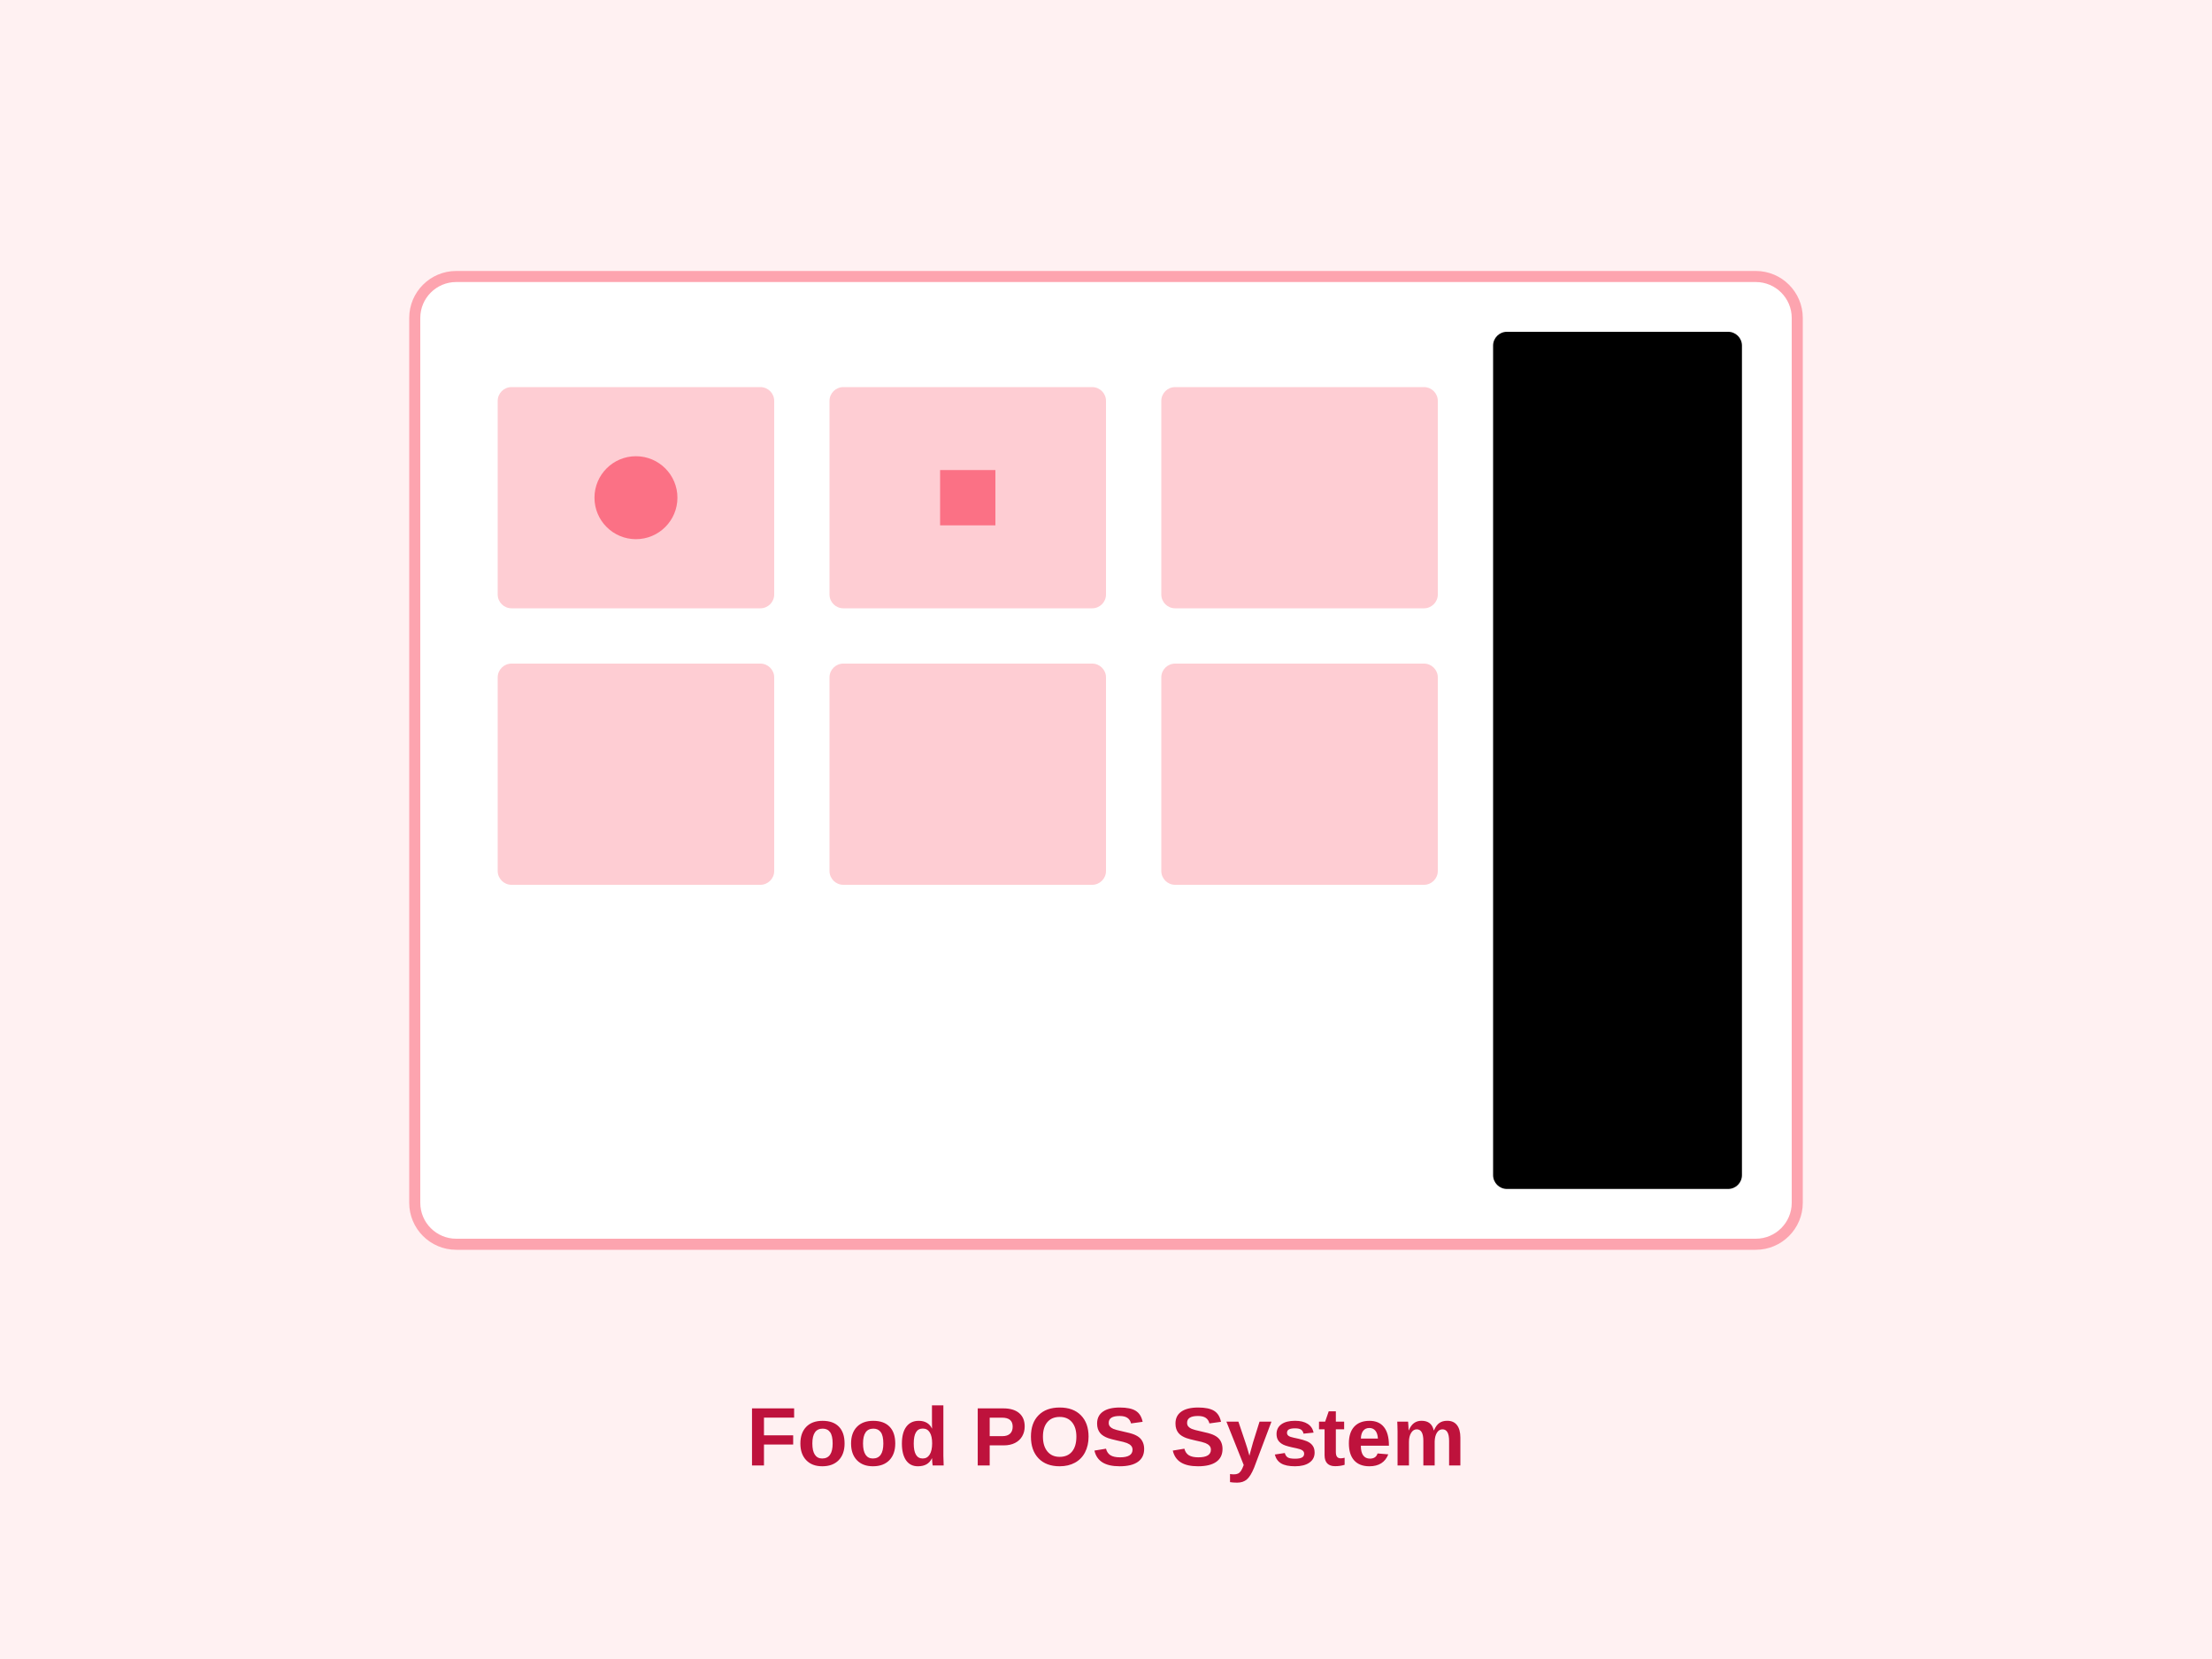
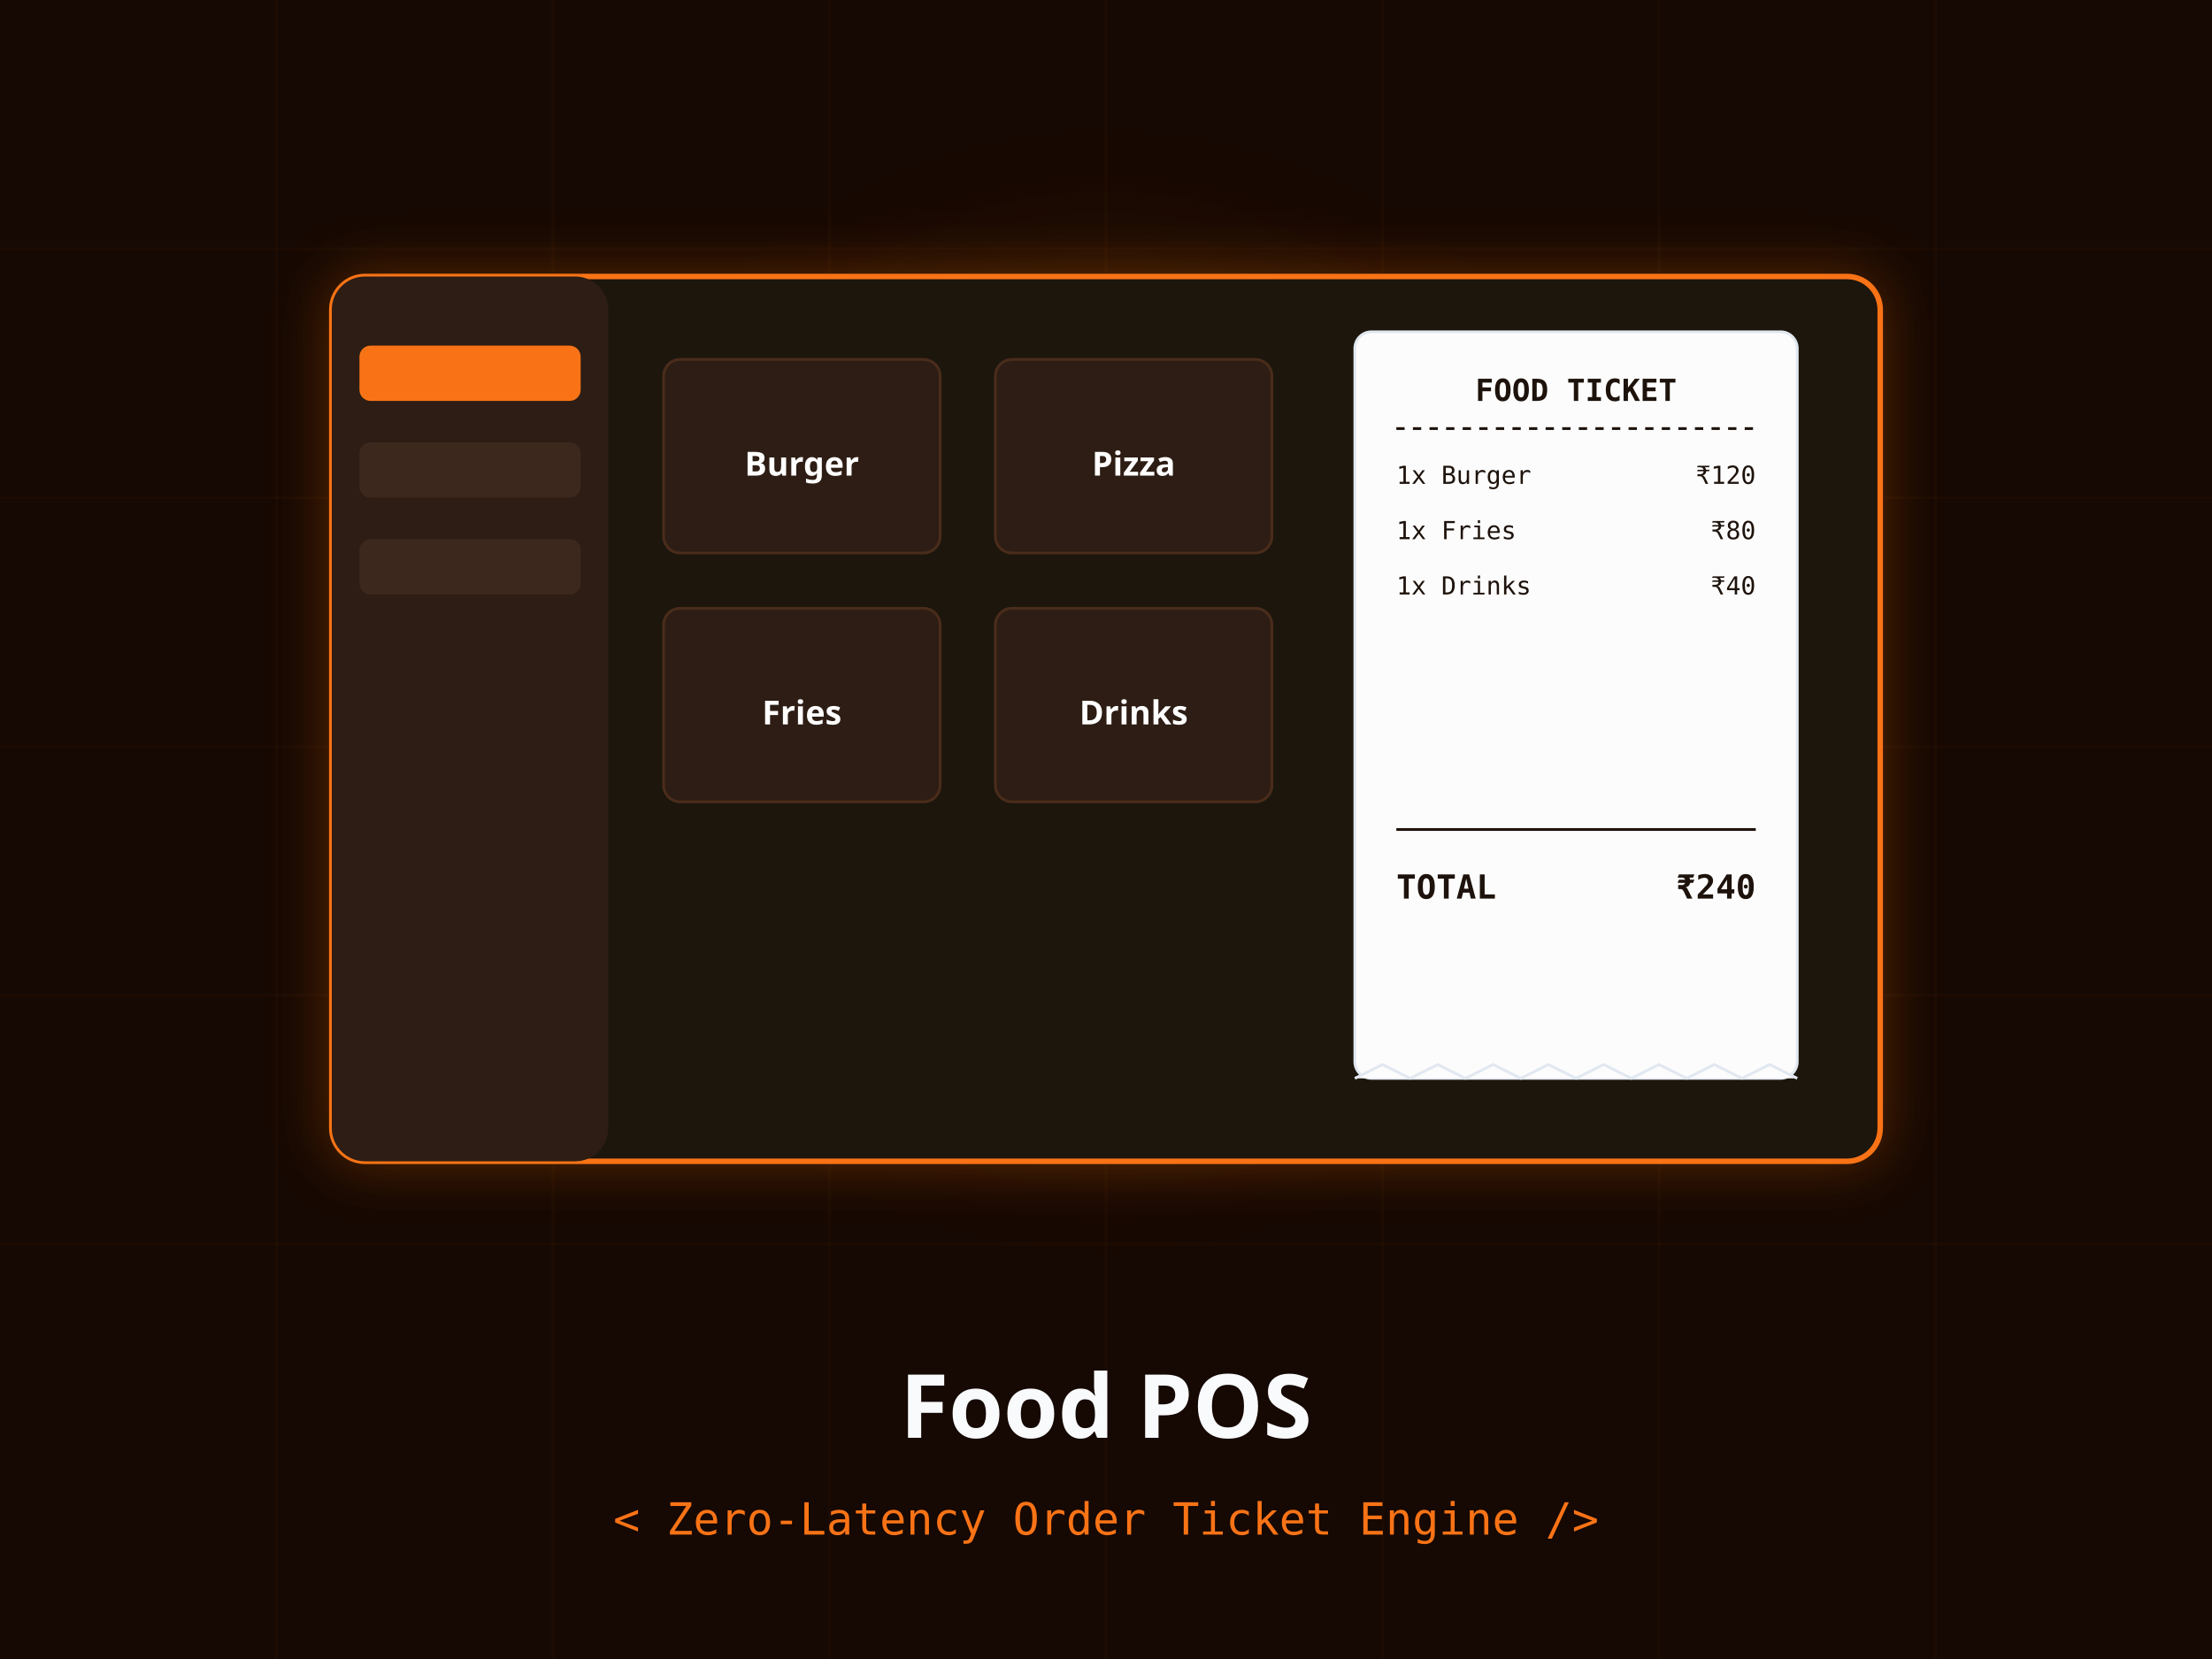
<svg xmlns="http://www.w3.org/2000/svg" width="800" height="600">
-   <rect width="100%" height="100%" fill="#fff1f2" />
-   <rect x="150" y="100" width="500" height="350" rx="15" fill="white" stroke="#fda4af" stroke-width="4" />
-   <rect x="180" y="140" width="100" height="80" rx="5" fill="#fecdd3" />
-   <rect x="300" y="140" width="100" height="80" rx="5" fill="#fecdd3" />
-   <rect x="420" y="140" width="100" height="80" rx="5" fill="#fecdd3" />
-   <rect x="180" y="240" width="100" height="80" rx="5" fill="#fecdd3" />
-   <rect x="300" y="240" width="100" height="80" rx="5" fill="#fecdd3" />
-   <rect x="420" y="240" width="100" height="80" rx="5" fill="#fecdd3" />
-   <rect x="540" y="120" width="90" height="310" rx="5" fill="#fffbeab" />
-   <circle cx="230" cy="180" r="15" fill="#fb7185" />
-   <rect x="340" y="170" width="20" height="20" fill="#fb7185" />
-   <text x="400" y="530" font-family="Arial, sans-serif" font-size="30" font-weight="bold" fill="#be123c" text-anchor="middle">Food POS System</text>
+   <rect width="100%" height="100%" fill="#160802" />
+   <path d="M 0,90 L 800,90 M 0,180 L 800,180 M 0,270 L 800,270 M 0,360 L 800,360 M 0,450 L 800,450" stroke="#f97316" stroke-opacity="0.03" stroke-width="1" />
+   <path d="M 100,0 L 100,600 M 200,0 L 200,600 M 300,0 L 300,600 M 400,0 L 400,600 M 500,0 L 500,600 M 600,0 L 600,600 M 700,0 L 700,600" stroke="#f97316" stroke-opacity="0.03" stroke-width="1" />
+   <circle cx="400" cy="250" r="160" fill="#f97316" fill-opacity="0.08" filter="blur(25px)" />
+   <rect x="120" y="100" width="560" height="320" rx="12" fill="#1e130c" stroke="#f97316" stroke-width="2" filter="drop-shadow(0 0 10px rgba(249, 115, 22, 0.3))" />
+   <rect x="120" y="100" width="100" height="320" rx="12" fill="#2d1d14" />
+   <rect x="130" y="125" width="80" height="20" rx="4" fill="#f97316" />
+   <rect x="130" y="160" width="80" height="20" rx="4" fill="#3d281d" />
+   <rect x="130" y="195" width="80" height="20" rx="4" fill="#3d281d" />
+   <rect x="240" y="130" width="100" height="70" rx="6" fill="#2d1d14" stroke="#4a2c1b" stroke-width="1" />
+   <text x="290" y="172" font-family="sans-serif" font-weight="bold" font-size="12" fill="#ffffff" text-anchor="middle">Burger</text>
+   <rect x="360" y="130" width="100" height="70" rx="6" fill="#2d1d14" stroke="#4a2c1b" stroke-width="1" />
+   <text x="410" y="172" font-family="sans-serif" font-weight="bold" font-size="12" fill="#ffffff" text-anchor="middle">Pizza</text>
+   <rect x="240" y="220" width="100" height="70" rx="6" fill="#2d1d14" stroke="#4a2c1b" stroke-width="1" />
+   <text x="290" y="262" font-family="sans-serif" font-weight="bold" font-size="12" fill="#ffffff" text-anchor="middle">Fries</text>
+   <rect x="360" y="220" width="100" height="70" rx="6" fill="#2d1d14" stroke="#4a2c1b" stroke-width="1" />
+   <text x="410" y="262" font-family="sans-serif" font-weight="bold" font-size="12" fill="#ffffff" text-anchor="middle">Drinks</text>
+   <g transform="translate(490, 120)">
+     <rect x="0" y="0" width="160" height="270" rx="6" fill="#fcfcfc" stroke="#e2e8f0" stroke-width="1" />
+     <path d="M 0,270 L 10,265 L 20,270 L 30,265 L 40,270 L 50,265 L 60,270 L 70,265 L 80,270 L 90,265 L 100,270 L 110,265 L 120,270 L 130,265 L 140,270 L 150,265 L 160,270" fill="#fcfcfc" stroke="#e2e8f0" stroke-width="1" />
+     <text x="80" y="25" font-family="monospace" font-weight="bold" font-size="11" fill="#1e130c" text-anchor="middle">FOOD TICKET</text>
+     <line x1="15" y1="35" x2="145" y2="35" stroke="#1e130c" stroke-width="1" stroke-dasharray="3,3" />
+     <text x="15" y="55" font-family="monospace" font-size="9" fill="#1e130c">1x Burger</text>
+     <text x="145" y="55" font-family="monospace" font-size="9" fill="#1e130c" text-anchor="end">₹120</text>
+     <text x="15" y="75" font-family="monospace" font-size="9" fill="#1e130c">1x Fries</text>
+     <text x="145" y="75" font-family="monospace" font-size="9" fill="#1e130c" text-anchor="end">₹80</text>
+     <text x="15" y="95" font-family="monospace" font-size="9" fill="#1e130c">1x Drinks</text>
+     <text x="145" y="95" font-family="monospace" font-size="9" fill="#1e130c" text-anchor="end">₹40</text>
+     <line x1="15" y1="180" x2="145" y2="180" stroke="#1e130c" stroke-width="1" />
+     <text x="15" y="205" font-family="monospace" font-weight="bold" font-size="12" fill="#1e130c">TOTAL</text>
+     <text x="145" y="205" font-family="monospace" font-weight="bold" font-size="12" fill="#1e130c" text-anchor="end">₹240</text>
+   </g>
+   <text x="400" y="520" font-family="sans-serif" font-size="32" font-weight="bold" fill="#f8fafc" text-anchor="middle">Food POS</text>
+   <text x="400" y="555" font-family="monospace" font-size="16" fill="#f97316" text-anchor="middle">&lt; Zero-Latency Order Ticket Engine /&gt;</text>
</svg>
